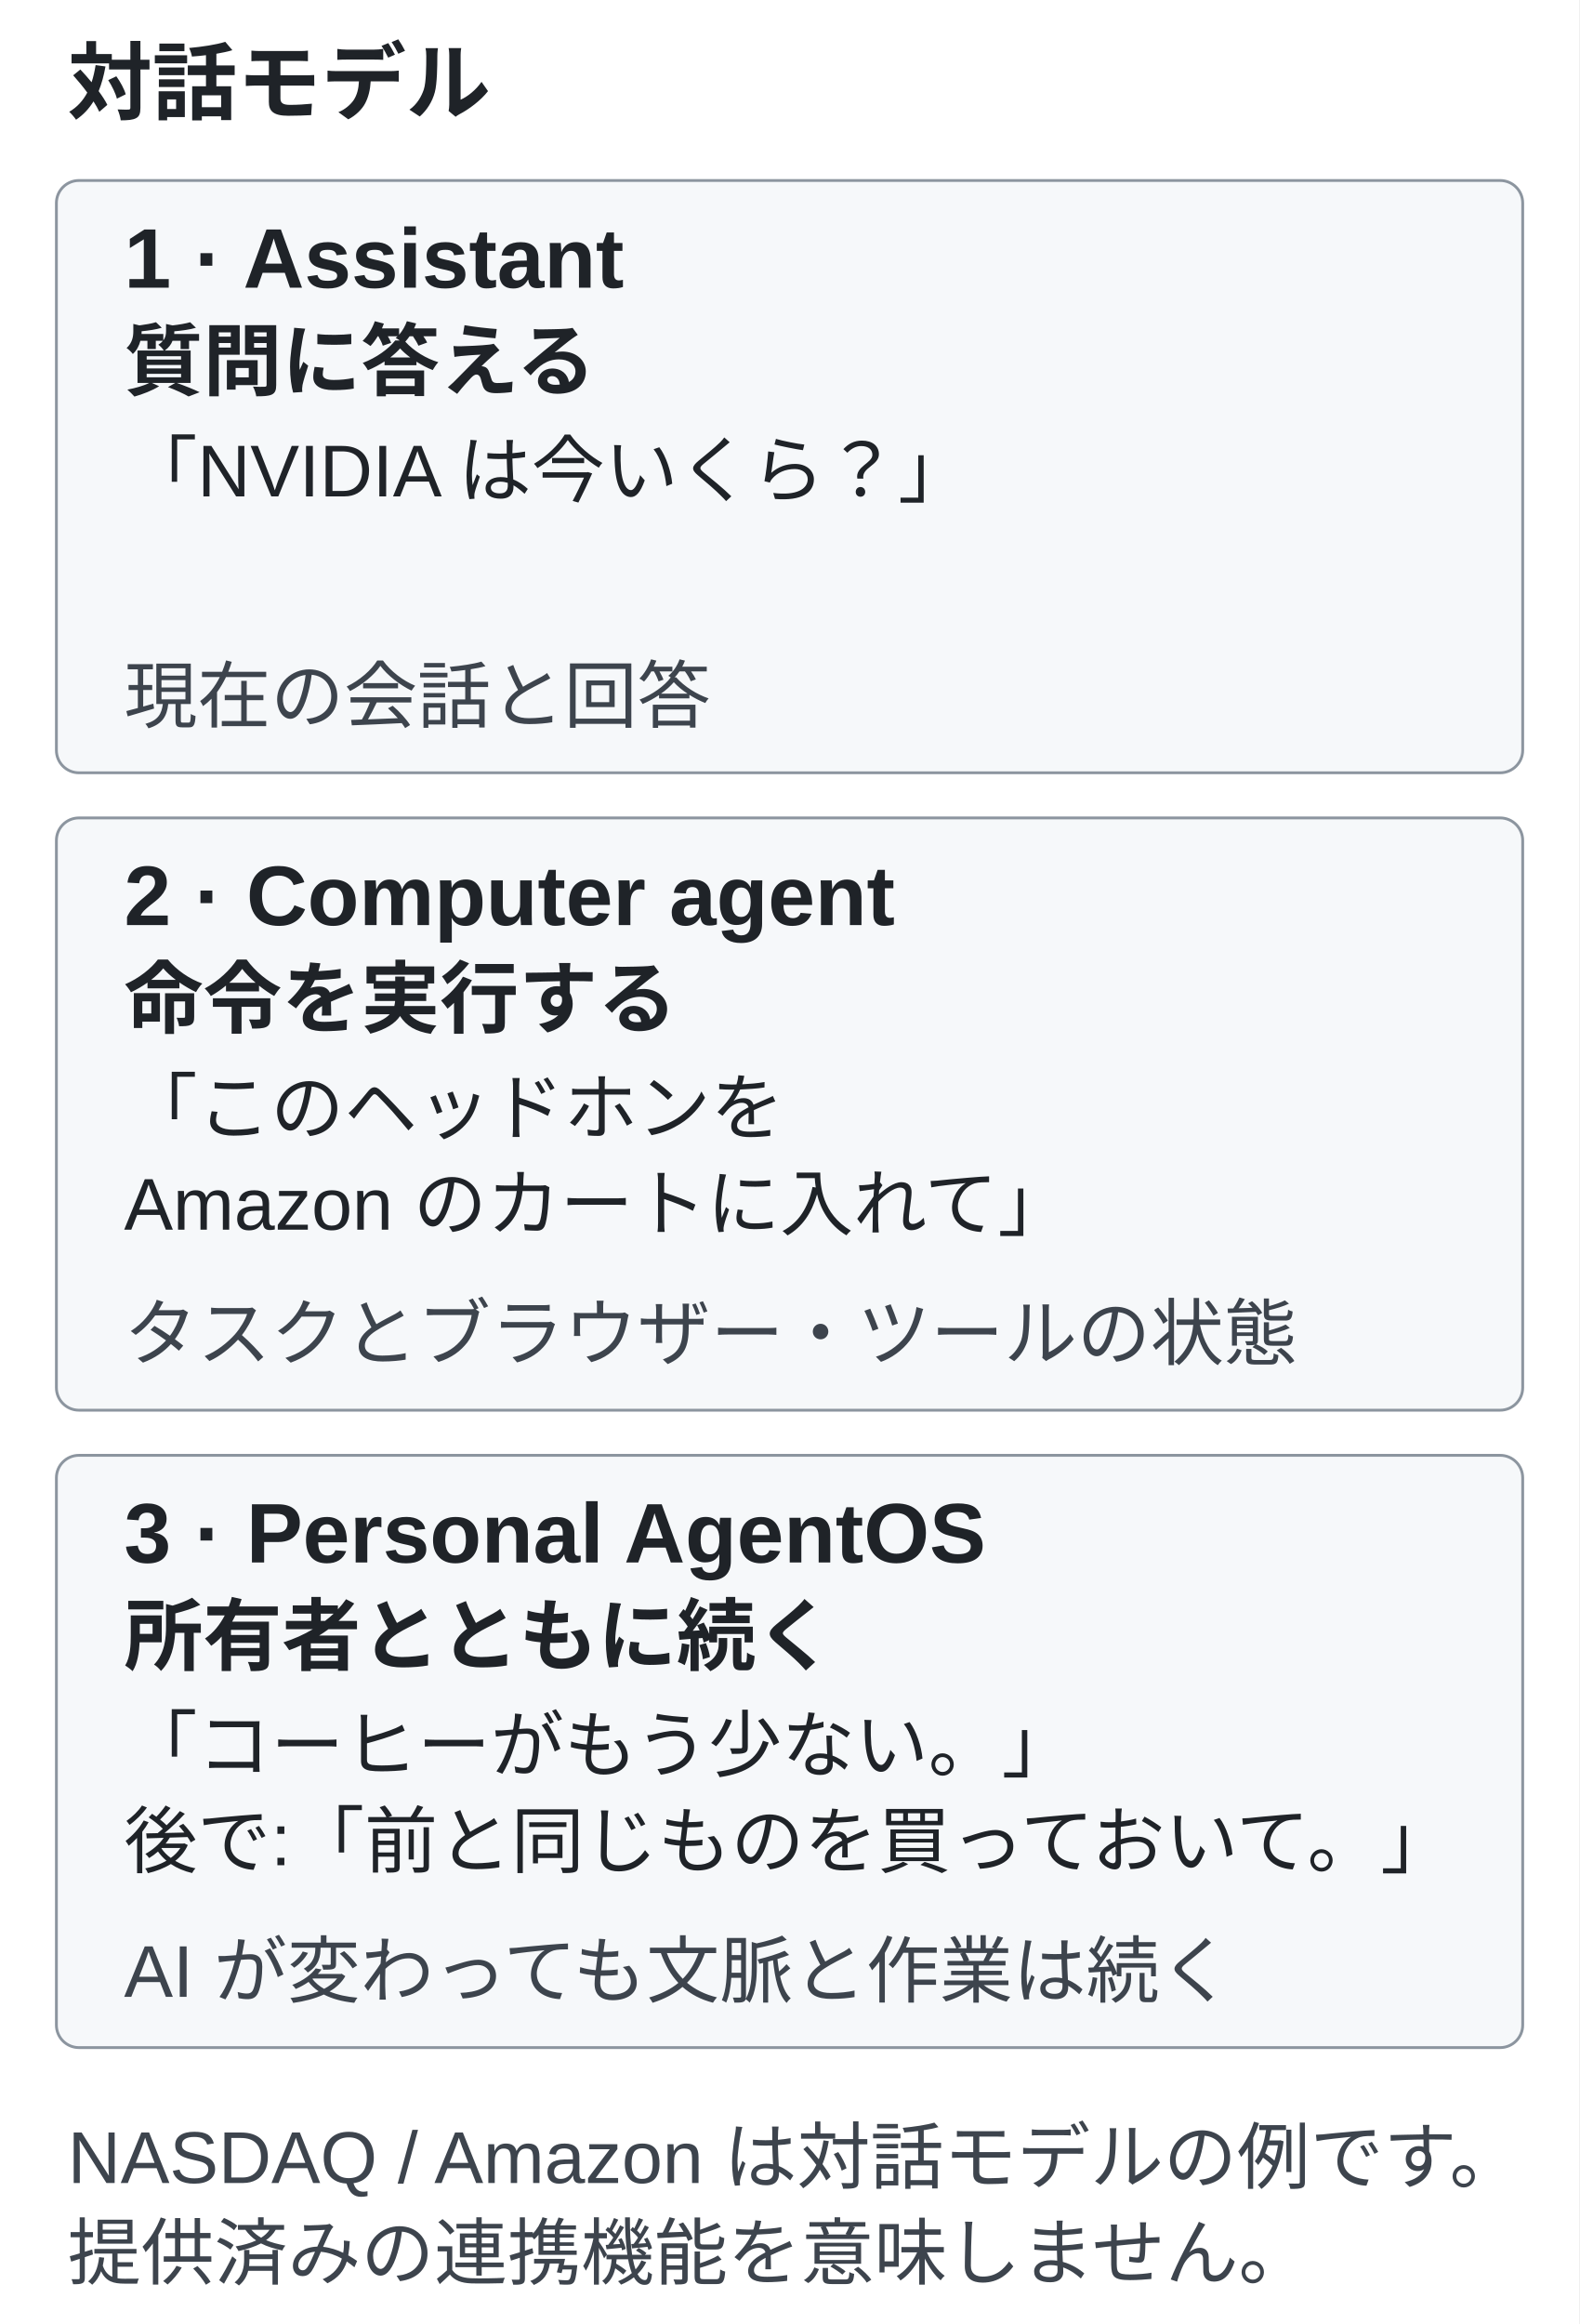
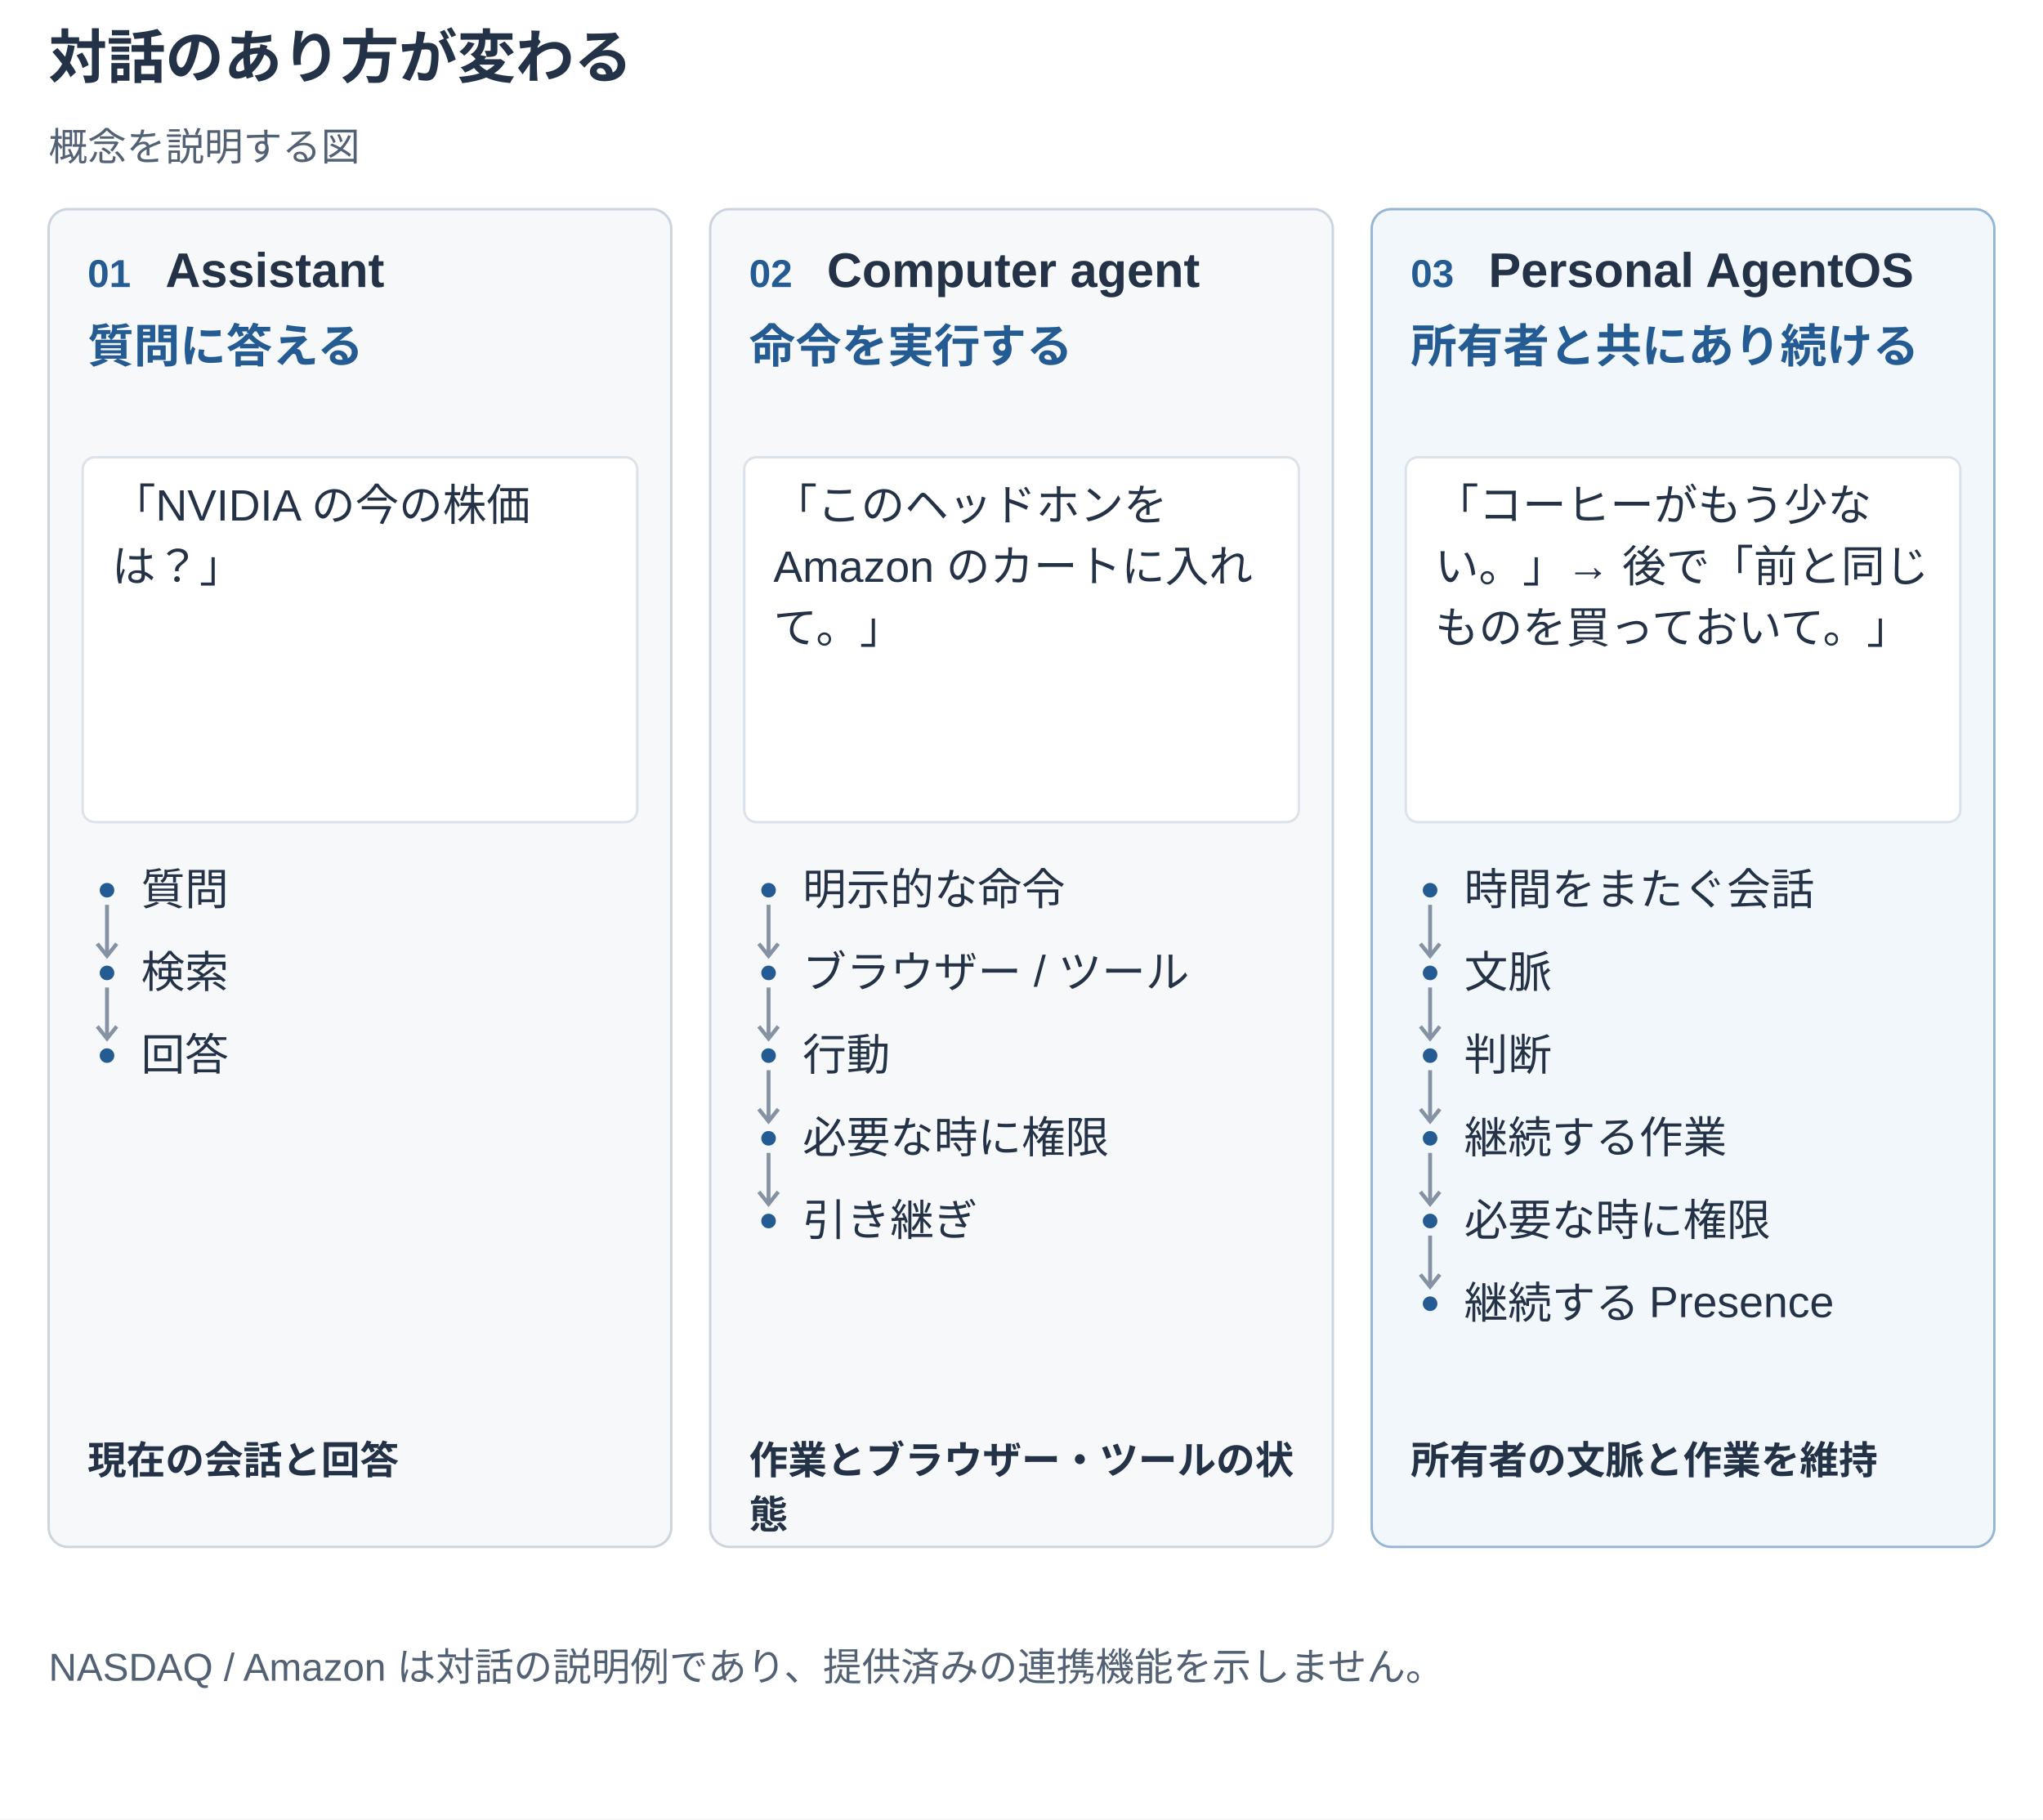
- <svg xmlns="http://www.w3.org/2000/svg" width="560" height="824" viewBox="0 0 560 824" role="img" aria-labelledby="title desc">
-   <style>
- text{font-family:Arial,"Noto Sans",sans-serif;fill:#1f2328;font-size:26px}
- .heading{font-size:30px;font-weight:700}.label{font-size:28px;font-weight:700}.muted{fill:#3d444d}.center{text-anchor:middle}
- </style>
-   <rect width="560" height="824" fill="#ffffff" />
-   <text x="24" y="40" class="heading">対話モデル</text>
-   <rect x="20" y="64" width="520" height="210" rx="8" fill="#f6f8fa" stroke="#8c959f" />
-   <text x="44" y="102" class="heading">1 · Assistant</text>
-   <text x="44" y="138" class="label">質問に答える</text>
-   <text x="44" y="176" class="">「NVIDIA は今いくら？」</text>
-   <text x="44" y="256" class="muted">現在の会話と回答</text>
-   <rect x="20" y="290" width="520" height="210" rx="8" fill="#f6f8fa" stroke="#8c959f" />
-   <text x="44" y="328" class="heading">2 · Computer agent</text>
-   <text x="44" y="364" class="label">命令を実行する</text>
-   <text x="44" y="402">「このヘッドホンを</text>
-   <text x="44" y="436">Amazon のカートに入れて」</text>
-   <text x="44" y="482" class="muted">タスクとブラウザー・ツールの状態</text>
-   <rect x="20" y="516" width="520" height="210" rx="8" fill="#f6f8fa" stroke="#8c959f" />
-   <text x="44" y="554" class="heading">3 · Personal AgentOS</text>
-   <text x="44" y="590" class="label">所有者とともに続く</text>
-   <text x="44" y="628" class="">「コーヒーがもう少ない。」</text>
-   <text x="44" y="662" class="">後で:「前と同じものを買っておいて。」</text>
-   <text x="44" y="708" class="muted">AI が変わっても文脈と作業は続く</text>
-   <text x="24" y="774" class="muted">NASDAQ / Amazon は対話モデルの例です。</text>
-   <text x="24" y="808" class="muted">提供済みの連携機能を意味しません。</text>
+ <svg xmlns="http://www.w3.org/2000/svg" width="840" height="748" viewBox="0 0 840 748" role="img" aria-labelledby="title desc">
+   <style>text{font-family:Arial,"Noto Sans",sans-serif;fill:#243247} .bold{font-weight:700} .muted{fill:#526174} .blue{fill:#245b92}</style>
+   <rect width="840" height="748" fill="#fff" />
+   <text x="20" y="32.0" font-size="24" class="bold" text-anchor="start">対話のあり方が変わる</text>
+   <text x="20" y="66" font-size="16" class="muted" text-anchor="start">概念を説明する図</text>
+   <rect x="20" y="86" width="256" height="550" rx="8" fill="#f6f8fa" stroke="#ccd4de" />
+   <text x="36" y="118" font-size="16" class="blue bold" text-anchor="start">01</text>
+   <text x="68" y="118" font-size="20" class="bold" text-anchor="start">Assistant</text>
+   <text x="36" y="149.0" font-size="19" class="blue bold" text-anchor="start">質問に答える</text>
+   <rect x="34" y="188" width="228" height="150" rx="5" fill="#ffffff" stroke="#dbe2ea" />
+   <text x="46" y="214.0" font-size="18" class="" text-anchor="start">「NVIDIA の今の株価</text>
+   <text x="46" y="239.2" font-size="18" class="" text-anchor="start">は？」</text>
+   <circle cx="44" cy="366" r="3" fill="#245b92" />
+   <text x="58" y="372" font-size="18" class="" text-anchor="start">質問</text>
+   <circle cx="44" cy="400" r="3" fill="#245b92" />
+   <path d="M44 372 L44 393" fill="none" stroke="#8492a3" stroke-width="1.6" />
+   <path d="M40 388 L44 393 L48 388" fill="none" stroke="#8492a3" stroke-width="1.6" />
+   <text x="58" y="406" font-size="18" class="" text-anchor="start">検索</text>
+   <circle cx="44" cy="434" r="3" fill="#245b92" />
+   <path d="M44 406 L44 427" fill="none" stroke="#8492a3" stroke-width="1.6" />
+   <path d="M40 422 L44 427 L48 422" fill="none" stroke="#8492a3" stroke-width="1.6" />
+   <text x="58" y="440" font-size="18" class="" text-anchor="start">回答</text>
+   <text x="36" y="606.0" font-size="16" class="bold" text-anchor="start">現在の会話と回答</text>
+   <rect x="292" y="86" width="256" height="550" rx="8" fill="#f6f8fa" stroke="#ccd4de" />
+   <text x="308" y="118" font-size="16" class="blue bold" text-anchor="start">02</text>
+   <text x="340" y="118" font-size="20" class="bold" text-anchor="start">Computer agent</text>
+   <text x="308" y="149.0" font-size="19" class="blue bold" text-anchor="start">命令を実行する</text>
+   <rect x="306" y="188" width="228" height="150" rx="5" fill="#ffffff" stroke="#dbe2ea" />
+   <text x="318" y="214.0" font-size="18" class="" text-anchor="start">「このヘッドホンを</text>
+   <text x="318" y="239.2" font-size="18" class="" text-anchor="start">Amazon のカートに入れ</text>
+   <text x="318" y="264.4" font-size="18" class="" text-anchor="start">て。」</text>
+   <circle cx="316" cy="366" r="3" fill="#245b92" />
+   <text x="330" y="372" font-size="18" class="" text-anchor="start">明示的な命令</text>
+   <circle cx="316" cy="400" r="3" fill="#245b92" />
+   <path d="M316 372 L316 393" fill="none" stroke="#8492a3" stroke-width="1.6" />
+   <path d="M312 388 L316 393 L320 388" fill="none" stroke="#8492a3" stroke-width="1.6" />
+   <text x="330" y="406" font-size="18" class="" text-anchor="start">ブラウザー / ツール</text>
+   <circle cx="316" cy="434" r="3" fill="#245b92" />
+   <path d="M316 406 L316 427" fill="none" stroke="#8492a3" stroke-width="1.6" />
+   <path d="M312 422 L316 427 L320 422" fill="none" stroke="#8492a3" stroke-width="1.6" />
+   <text x="330" y="440" font-size="18" class="" text-anchor="start">行動</text>
+   <circle cx="316" cy="468" r="3" fill="#245b92" />
+   <path d="M316 440 L316 461" fill="none" stroke="#8492a3" stroke-width="1.6" />
+   <path d="M312 456 L316 461 L320 456" fill="none" stroke="#8492a3" stroke-width="1.6" />
+   <text x="330" y="474" font-size="18" class="" text-anchor="start">必要な時に権限</text>
+   <circle cx="316" cy="502" r="3" fill="#245b92" />
+   <path d="M316 474 L316 495" fill="none" stroke="#8492a3" stroke-width="1.6" />
+   <path d="M312 490 L316 495 L320 490" fill="none" stroke="#8492a3" stroke-width="1.6" />
+   <text x="330" y="508" font-size="18" class="" text-anchor="start">引き継ぎ</text>
+   <text x="308" y="606.0" font-size="16" class="bold" text-anchor="start">作業とブラウザー・ツールの状</text>
+   <text x="308" y="628.4" font-size="16" class="bold" text-anchor="start">態</text>
+   <rect x="564" y="86" width="256" height="550" rx="8" fill="#f2f7fc" stroke="#96b6d6" />
+   <text x="580" y="118" font-size="16" class="blue bold" text-anchor="start">03</text>
+   <text x="612" y="118" font-size="20" class="bold" text-anchor="start">Personal AgentOS</text>
+   <text x="580" y="149.0" font-size="19" class="blue bold" text-anchor="start">所有者と共にあり続ける</text>
+   <rect x="578" y="188" width="228" height="150" rx="5" fill="#ffffff" stroke="#dbe2ea" />
+   <text x="590" y="214.0" font-size="18" class="" text-anchor="start">「コーヒーがもう少な</text>
+   <text x="590" y="239.2" font-size="18" class="" text-anchor="start">い。」→ 後で「前と同じ</text>
+   <text x="590" y="264.4" font-size="18" class="" text-anchor="start">ものを買っておいて。」</text>
+   <circle cx="588" cy="366" r="3" fill="#245b92" />
+   <text x="602" y="372" font-size="18" class="" text-anchor="start">時間をまたぐ会話</text>
+   <circle cx="588" cy="400" r="3" fill="#245b92" />
+   <path d="M588 372 L588 393" fill="none" stroke="#8492a3" stroke-width="1.6" />
+   <path d="M584 388 L588 393 L592 388" fill="none" stroke="#8492a3" stroke-width="1.6" />
+   <text x="602" y="406" font-size="18" class="" text-anchor="start">文脈</text>
+   <circle cx="588" cy="434" r="3" fill="#245b92" />
+   <path d="M588 406 L588 427" fill="none" stroke="#8492a3" stroke-width="1.6" />
+   <path d="M584 422 L588 427 L592 422" fill="none" stroke="#8492a3" stroke-width="1.6" />
+   <text x="602" y="440" font-size="18" class="" text-anchor="start">判断</text>
+   <circle cx="588" cy="468" r="3" fill="#245b92" />
+   <path d="M588 440 L588 461" fill="none" stroke="#8492a3" stroke-width="1.6" />
+   <path d="M584 456 L588 461 L592 456" fill="none" stroke="#8492a3" stroke-width="1.6" />
+   <text x="602" y="474" font-size="18" class="" text-anchor="start">継続する作業</text>
+   <circle cx="588" cy="502" r="3" fill="#245b92" />
+   <path d="M588 474 L588 495" fill="none" stroke="#8492a3" stroke-width="1.6" />
+   <path d="M584 490 L588 495 L592 490" fill="none" stroke="#8492a3" stroke-width="1.6" />
+   <text x="602" y="508" font-size="18" class="" text-anchor="start">必要な時に権限</text>
+   <circle cx="588" cy="536" r="3" fill="#245b92" />
+   <path d="M588 508 L588 529" fill="none" stroke="#8492a3" stroke-width="1.6" />
+   <path d="M584 524 L588 529 L592 524" fill="none" stroke="#8492a3" stroke-width="1.6" />
+   <text x="602" y="542" font-size="18" class="" text-anchor="start">継続する Presence</text>
+   <text x="580" y="606.0" font-size="16" class="bold" text-anchor="start">所有者の文脈と作業を維持</text>
+   <text x="20" y="691.0" font-size="16" class="muted" text-anchor="start">NASDAQ / Amazon は対話の説明例であり、提供済みの連携機能を示しません。</text>
</svg>
